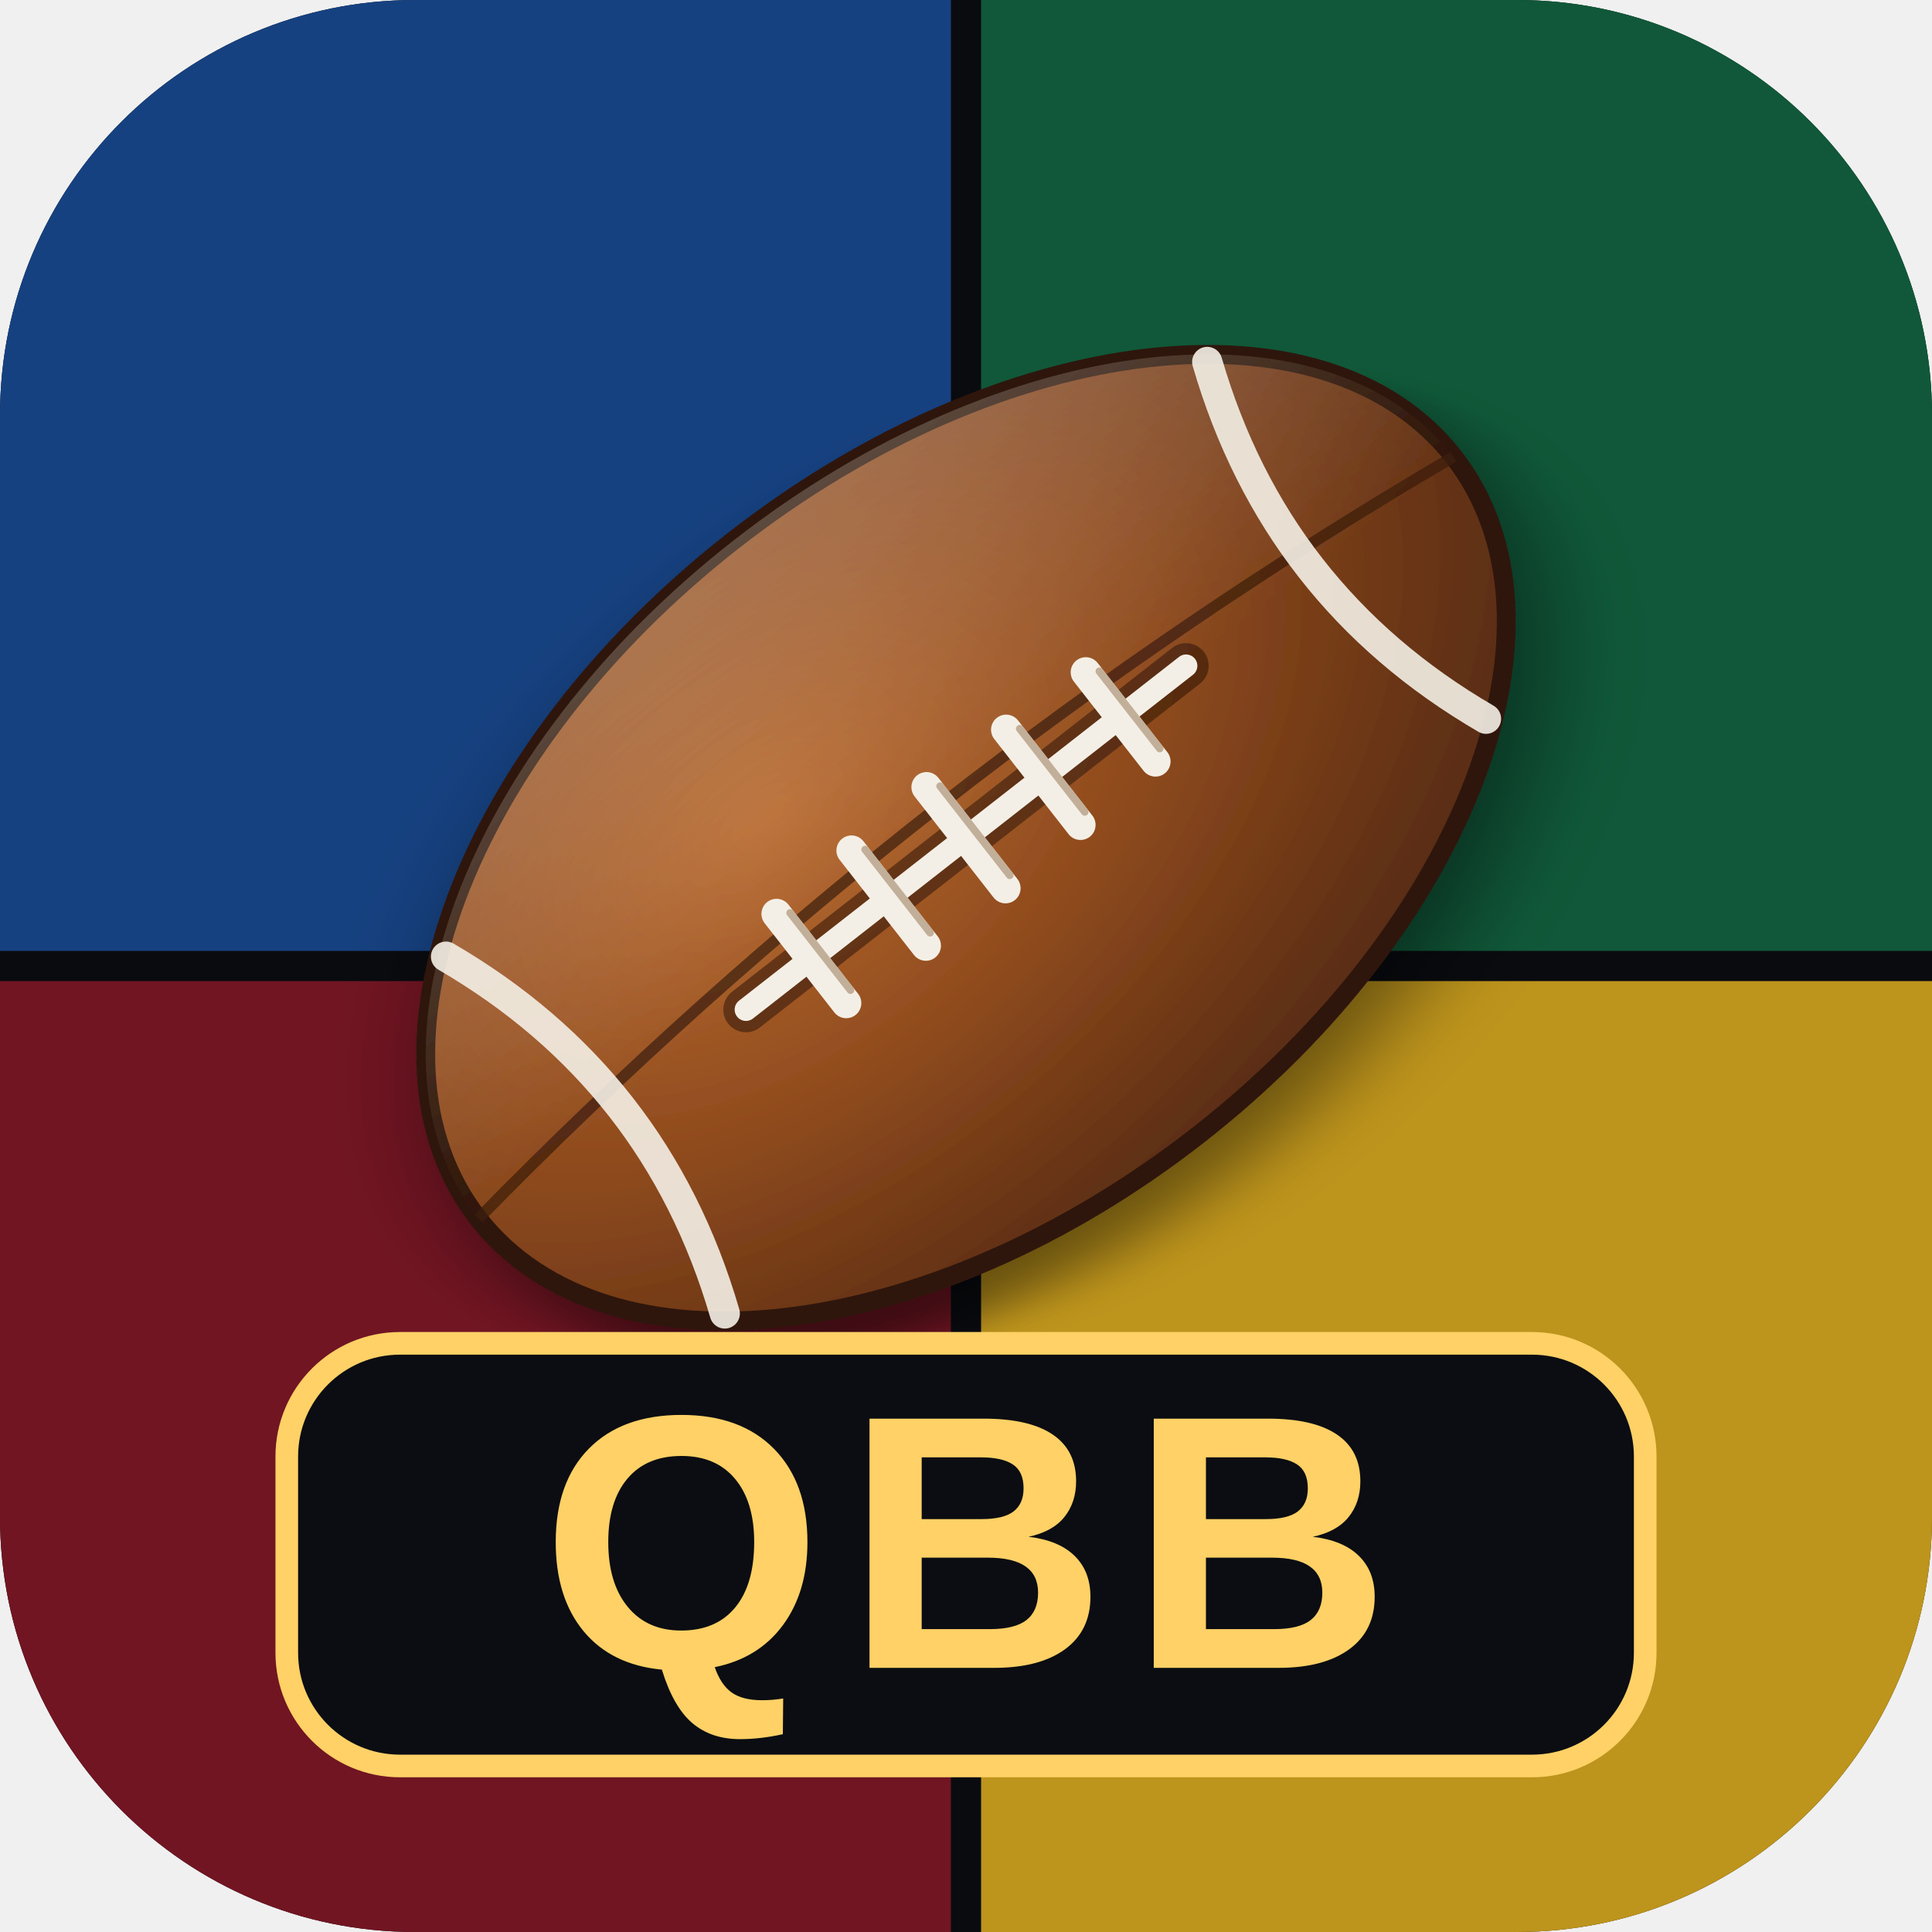
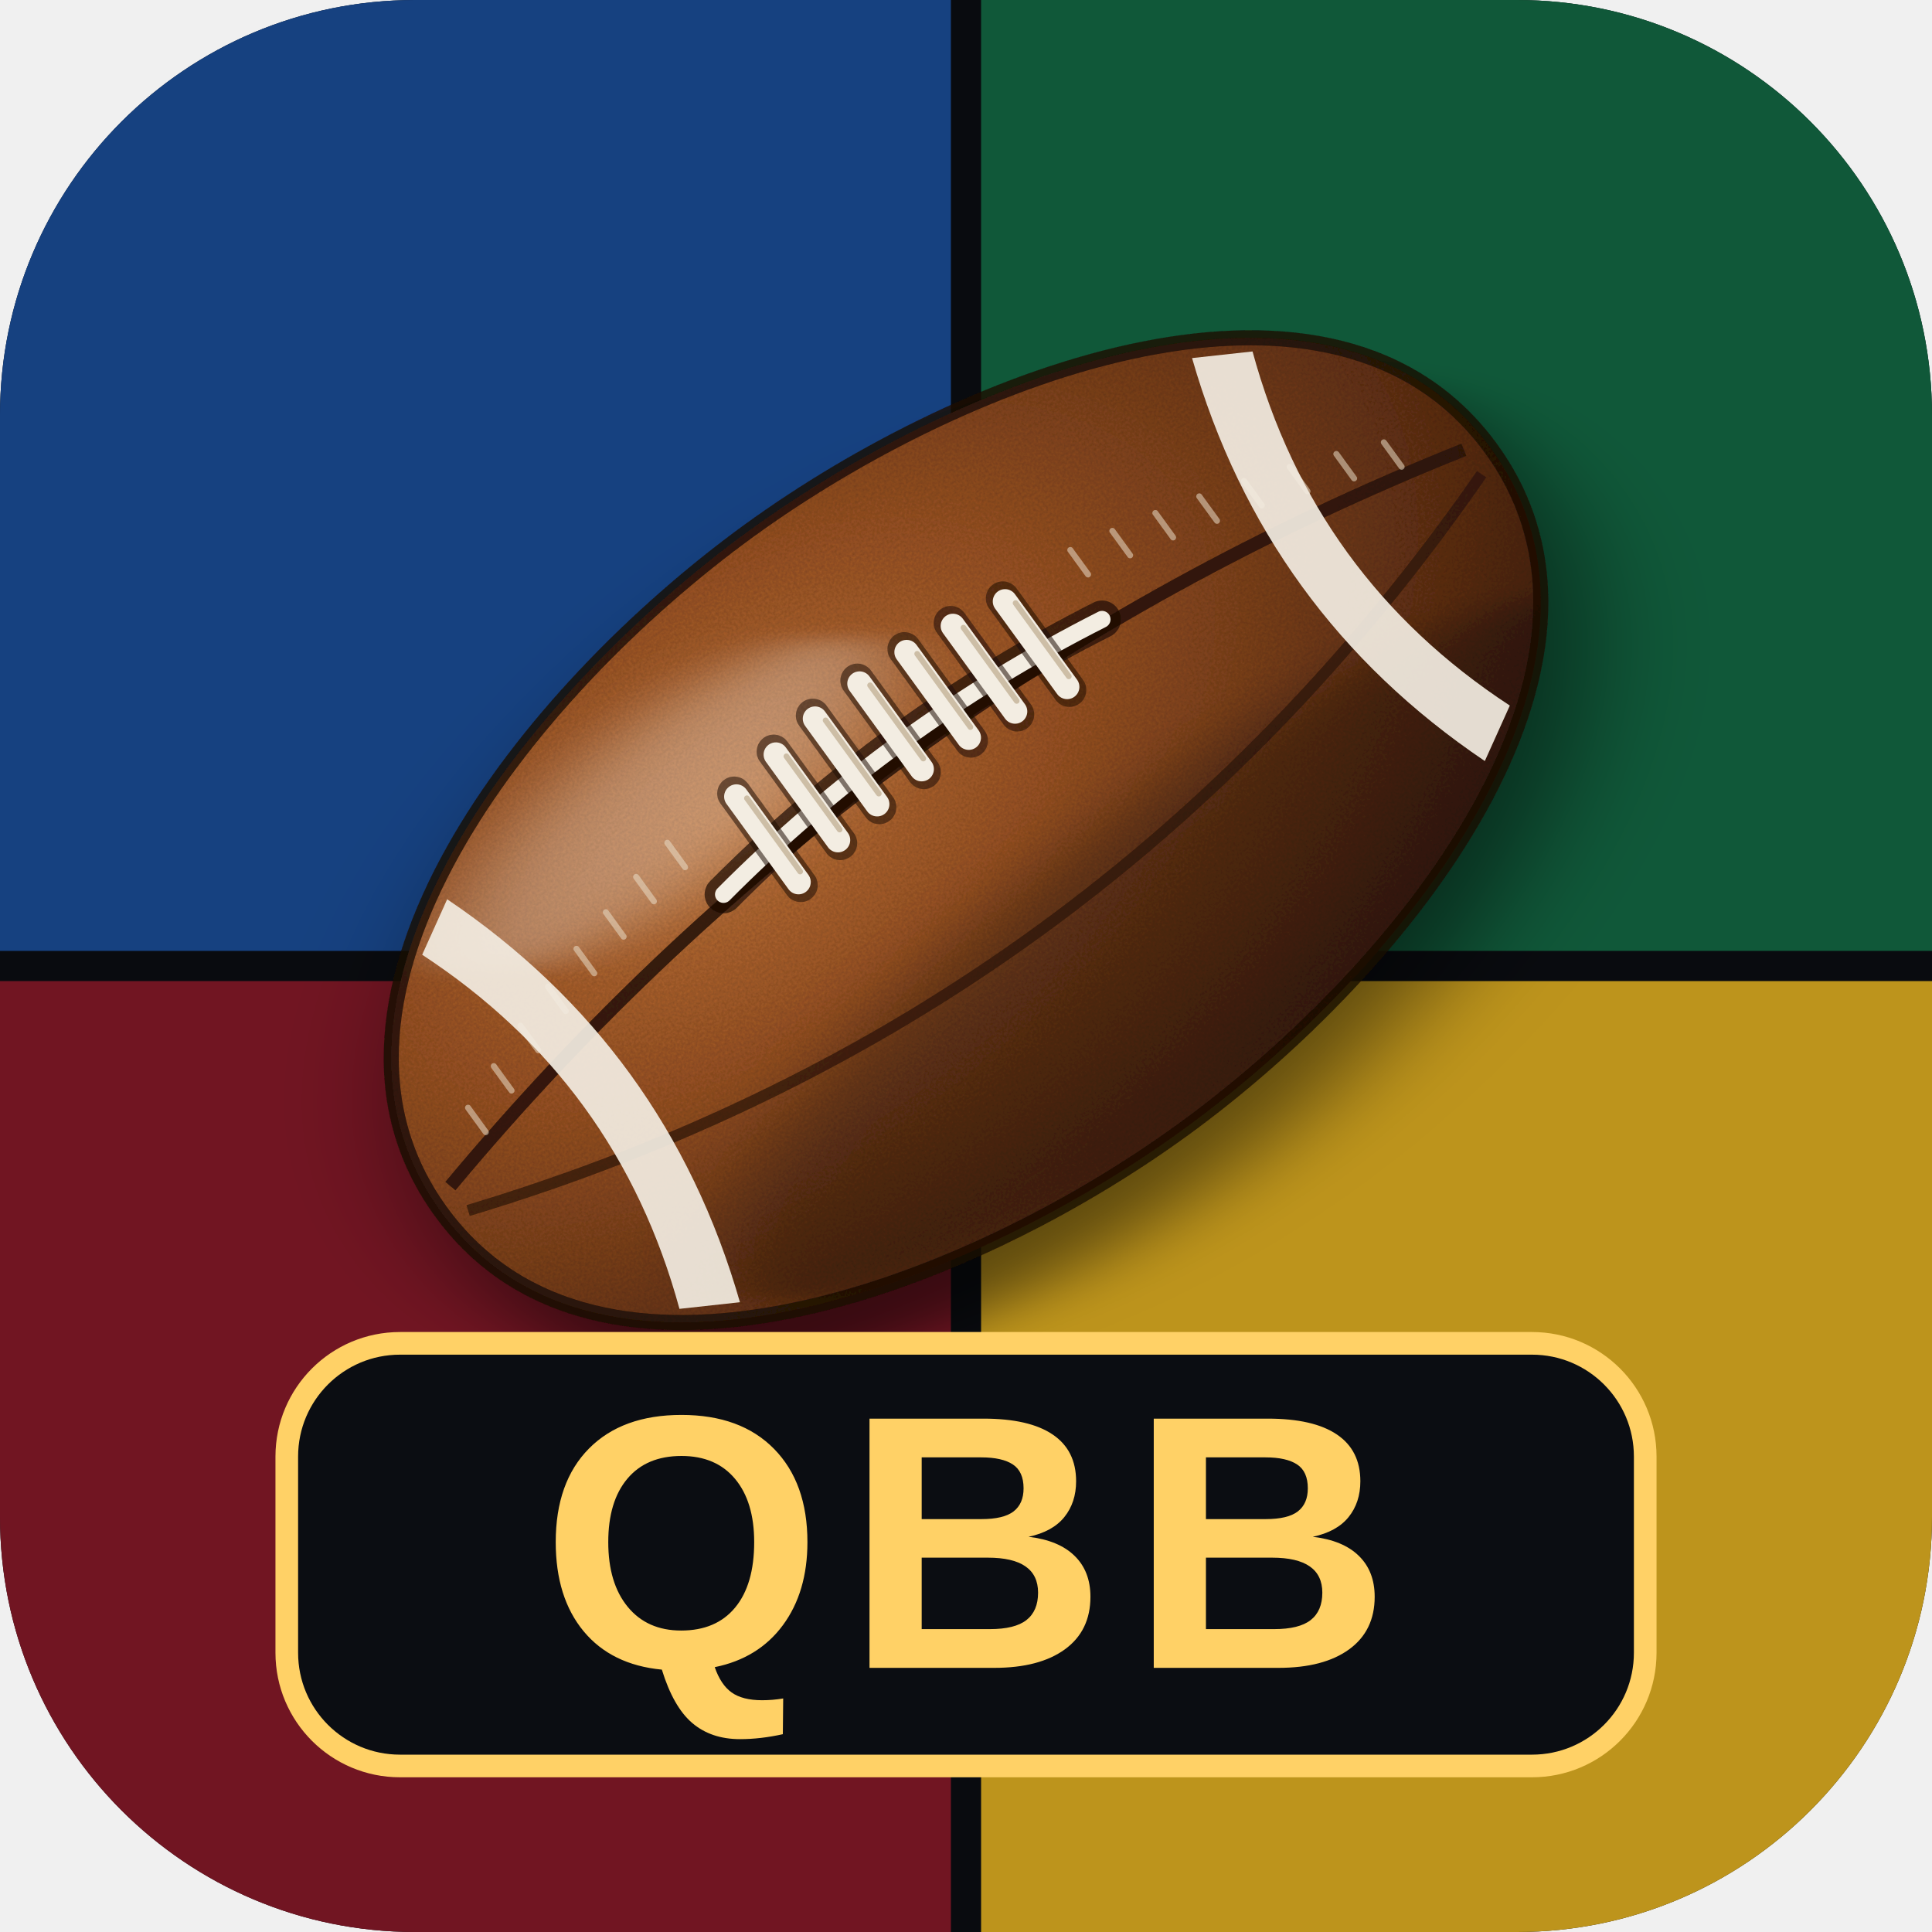
<svg xmlns="http://www.w3.org/2000/svg" viewBox="0 0 512 512">
  <defs>
    <clipPath id="cB">
      <rect width="512" height="512" rx="110" />
    </clipPath>
  </defs>
  <g clip-path="url(#cB)">
    <rect width="512" height="512" fill="#0b0d12" />
    <rect x="0" y="0" width="252" height="252" fill="#1b4f9c" />
    <rect x="260" y="0" width="252" height="252" fill="#146b45" />
    <rect x="0" y="260" width="252" height="252" fill="#8a1a2a" />
    <rect x="260" y="260" width="252" height="252" fill="#e6b422" />
    <rect x="0" y="0" width="512" height="512" fill="#000" opacity=".18" />
  </g>
  <defs>
-     <radialGradient id="leather" cx=".38" cy=".32" r=".8">
-       <stop offset="0" stop-color="#b8692e" />
-       <stop offset=".45" stop-color="#8e4a1d" />
-       <stop offset="1" stop-color="#4b2410" />
+     <clipPath id="ballClip">
+       <path d="M-172 0 C-172 -70.56 -72.24 -98 0 -98 C72.24 -98 172 -70.56 172 0 C172 70.56 72.24 98 0 98 C-72.24 98 -172 70.56 -172 0 Z" />
+     </clipPath>
+     <radialGradient id="leather" cx=".36" cy=".30" r=".85">
+       <stop offset="0" stop-color="#c4763a" />
+       <stop offset=".35" stop-color="#9c5323" />
+       <stop offset=".75" stop-color="#5e2e12" />
+       <stop offset="1" stop-color="#2e1608" />
    </radialGradient>
-     <linearGradient id="sheen" x1="0" y1="0" x2="0" y2="1">
-       <stop offset="0" stop-color="#fff" stop-opacity=".22" />
-       <stop offset=".5" stop-color="#fff" stop-opacity="0" />
-     </linearGradient>
-     <filter id="shadow" x="-20%" y="-20%" width="140%" height="140%">
-       <feDropShadow dx="0" dy="10" stdDeviation="10" flood-color="#000" flood-opacity=".45" />
+     <filter id="pebble" x="0" y="0" width="100%" height="100%">
+       <feTurbulence type="fractalNoise" baseFrequency="1.4" numOctaves="2" seed="7" result="n" />
+       <feColorMatrix in="n" type="matrix" values="0 0 0 0 0  0 0 0 0 0  0 0 0 0 0  0 0 0 .55 0" />
+     </filter>
+     <filter id="soft">
+       <feGaussianBlur stdDeviation="9" />
+     </filter>
+     <filter id="drop" x="-25%" y="-25%" width="150%" height="160%">
+       <feDropShadow dx="0" dy="14" stdDeviation="12" flood-color="#000" flood-opacity=".5" />
    </filter>
  </defs>
-   <g transform="translate(256 222) rotate(-38)" filter="url(#shadow)">
-     <ellipse rx="164" ry="100" fill="url(#leather)" stroke="#2f1608" stroke-width="5" />
-     <ellipse rx="164" ry="100" fill="url(#sheen)" />
-     <path d="M-164 0 Q0 -22 164 0" fill="none" stroke="#3a1c0c" stroke-width="3" opacity=".7" />
-     <path d="M-128 -60 Q-104 0 -128 60" fill="none" stroke="#f4efe6" stroke-width="8" stroke-linecap="round" opacity=".9" />
-     <path d="M128 -60 Q104 0 128 60" fill="none" stroke="#f4efe6" stroke-width="8" stroke-linecap="round" opacity=".9" />
-     <line x1="-74" y1="0" x2="74" y2="0" stroke="#2f1608" stroke-width="12" stroke-linecap="round" opacity=".55" />
-     <line x1="-74" y1="0" x2="74" y2="0" stroke="#f4efe6" stroke-width="6" stroke-linecap="round" />
-     <g stroke="#f4efe6" stroke-width="8" stroke-linecap="round">
-       <line x1="-52" y1="-15" x2="-52" y2="15" />
-       <line x1="-26" y1="-16" x2="-26" y2="16" />
-       <line x1="0" y1="-17" x2="0" y2="17" />
-       <line x1="26" y1="-16" x2="26" y2="16" />
-       <line x1="52" y1="-15" x2="52" y2="15" />
+   <g transform="translate(256 220) rotate(-36)" filter="url(#drop)">
+     <path d="M-172 0 C-172 -70.56 -72.24 -98 0 -98 C72.24 -98 172 -70.56 172 0 C172 70.56 72.24 98 0 98 C-72.24 98 -172 70.56 -172 0 Z" fill="url(#leather)" />
+     <rect x="-172" y="-98" width="344" height="196" filter="url(#pebble)" clip-path="url(#ballClip)" opacity=".35" style="mix-blend-mode:multiply" />
+     <ellipse cx="-60" cy="-52" rx="70" ry="22" fill="#fff" opacity=".28" filter="url(#soft)" clip-path="url(#ballClip)" />
+     <ellipse cx="30" cy="60" rx="150" ry="40" fill="#000" opacity=".28" filter="url(#soft)" clip-path="url(#ballClip)" />
+     <path d="M-166 -4 Q0 -46 166 -4" fill="none" stroke="#2a1306" stroke-width="3.5" opacity=".9" />
+     <path d="M-166 4 Q0 62 166 4" fill="none" stroke="#2a1306" stroke-width="3" opacity=".7" />
+     <g stroke="#e9dcc6" stroke-width="1.6" opacity=".55" stroke-linecap="round">
+       <line x1="-150" y1="-18.057" x2="-150" y2="-10.057" />
+       <line x1="-138" y1="-22.963" x2="-138" y2="-14.963" />
+       <line x1="-126" y1="-27.461" x2="-126" y2="-19.461" />
+       <line x1="-114" y1="-31.55" x2="-114" y2="-23.55" />
+       <line x1="-102" y1="-35.23" x2="-102" y2="-27.23" />
+       <line x1="-90" y1="-38.501" x2="-90" y2="-30.501" />
+       <line x1="-78" y1="-41.363" x2="-78" y2="-33.363" />
+       <line x1="-66" y1="-43.816" x2="-66" y2="-35.816" />
+       <line x1="66" y1="-43.816" x2="66" y2="-35.816" />
+       <line x1="78" y1="-41.363" x2="78" y2="-33.363" />
+       <line x1="90" y1="-38.501" x2="90" y2="-30.501" />
+       <line x1="102" y1="-35.23" x2="102" y2="-27.23" />
+       <line x1="114" y1="-31.55" x2="114" y2="-23.55" />
+       <line x1="126" y1="-27.461" x2="126" y2="-19.461" />
+       <line x1="138" y1="-22.963" x2="138" y2="-14.963" />
+       <line x1="150" y1="-18.057" x2="150" y2="-10.057" />
    </g>
-     <g stroke="#b59f86" stroke-width="2" stroke-linecap="round" opacity=".8">
-       <line x1="-49" y1="-13" x2="-49" y2="13" />
-       <line x1="-23" y1="-14" x2="-23" y2="14" />
-       <line x1="3" y1="-15" x2="3" y2="15" />
-       <line x1="29" y1="-14" x2="29" y2="14" />
-       <line x1="55" y1="-13" x2="55" y2="13" />
+     <path d="M-136 -58 Q-114 0 -136 58 L-122 66 Q-98 0 -122 -66 Z" fill="#f3ede2" opacity=".92" clip-path="url(#ballClip)" />
+     <path d="M136 -58 Q114 0 136 58 L122 66 Q98 0 122 -66 Z" fill="#f3ede2" opacity=".92" clip-path="url(#ballClip)" />
+     <path d="M-62 -24 Q0 -34 62 -24" fill="none" stroke="#1d0d04" stroke-width="10" stroke-linecap="round" opacity=".7" />
+     <path d="M-62 -24 Q0 -34 62 -24" fill="none" stroke="#f3ede2" stroke-width="4.5" stroke-linecap="round" />
+     <g stroke="#1d0d04" stroke-width="9" stroke-linecap="round" opacity=".55">
+       <line x1="-44" y1="-43.964" x2="-44" y2="-13.964" />
+       <line x1="-29" y1="-46.812" x2="-29" y2="-16.812" />
+       <line x1="-15" y1="-48.415" x2="-15" y2="-18.415" />
+       <line x1="0" y1="-49.0" x2="0" y2="-19.0" />
+       <line x1="15" y1="-48.415" x2="15" y2="-18.415" />
+       <line x1="29" y1="-46.812" x2="29" y2="-16.812" />
+       <line x1="44" y1="-43.964" x2="44" y2="-13.964" />
    </g>
+     <g stroke="#f3ede2" stroke-width="6.5" stroke-linecap="round">
+       <line x1="-44" y1="-42.964" x2="-44" y2="-14.964" />
+       <line x1="-29" y1="-45.812" x2="-29" y2="-17.812" />
+       <line x1="-15" y1="-47.415" x2="-15" y2="-19.415" />
+       <line x1="0" y1="-48.0" x2="0" y2="-20.0" />
+       <line x1="15" y1="-47.415" x2="15" y2="-19.415" />
+       <line x1="29" y1="-45.812" x2="29" y2="-17.812" />
+       <line x1="44" y1="-42.964" x2="44" y2="-14.964" />
+     </g>
+     <g stroke="#c9b9a0" stroke-width="1.5" stroke-linecap="round" opacity=".9">
+       <line x1="-42" y1="-40.964" x2="-42" y2="-16.964" />
+       <line x1="-27" y1="-43.812" x2="-27" y2="-19.812" />
+       <line x1="-13" y1="-45.415" x2="-13" y2="-21.415" />
+       <line x1="2" y1="-46.0" x2="2" y2="-22.0" />
+       <line x1="17" y1="-45.415" x2="17" y2="-21.415" />
+       <line x1="31" y1="-43.812" x2="31" y2="-19.812" />
+       <line x1="46" y1="-40.964" x2="46" y2="-16.964" />
+     </g>
+     <path d="M-172 0 C-172 -70.56 -72.24 -98 0 -98 C72.24 -98 172 -70.56 172 0 C172 70.56 72.24 98 0 98 C-72.24 98 -172 70.56 -172 0 Z" fill="none" stroke="#1a0c04" stroke-width="4" opacity=".8" />
  </g>
  <rect x="76" y="356" width="360" height="112" rx="30" fill="#0b0d12" stroke="#ffd166" stroke-width="6" />
  <text x="256" y="442" text-anchor="middle" font-size="96" fill="#ffd166" font-family="-apple-system,'SF Pro Display','Helvetica Neue',Arial,sans-serif" font-weight="900" letter-spacing="6">QBB</text>
</svg>
